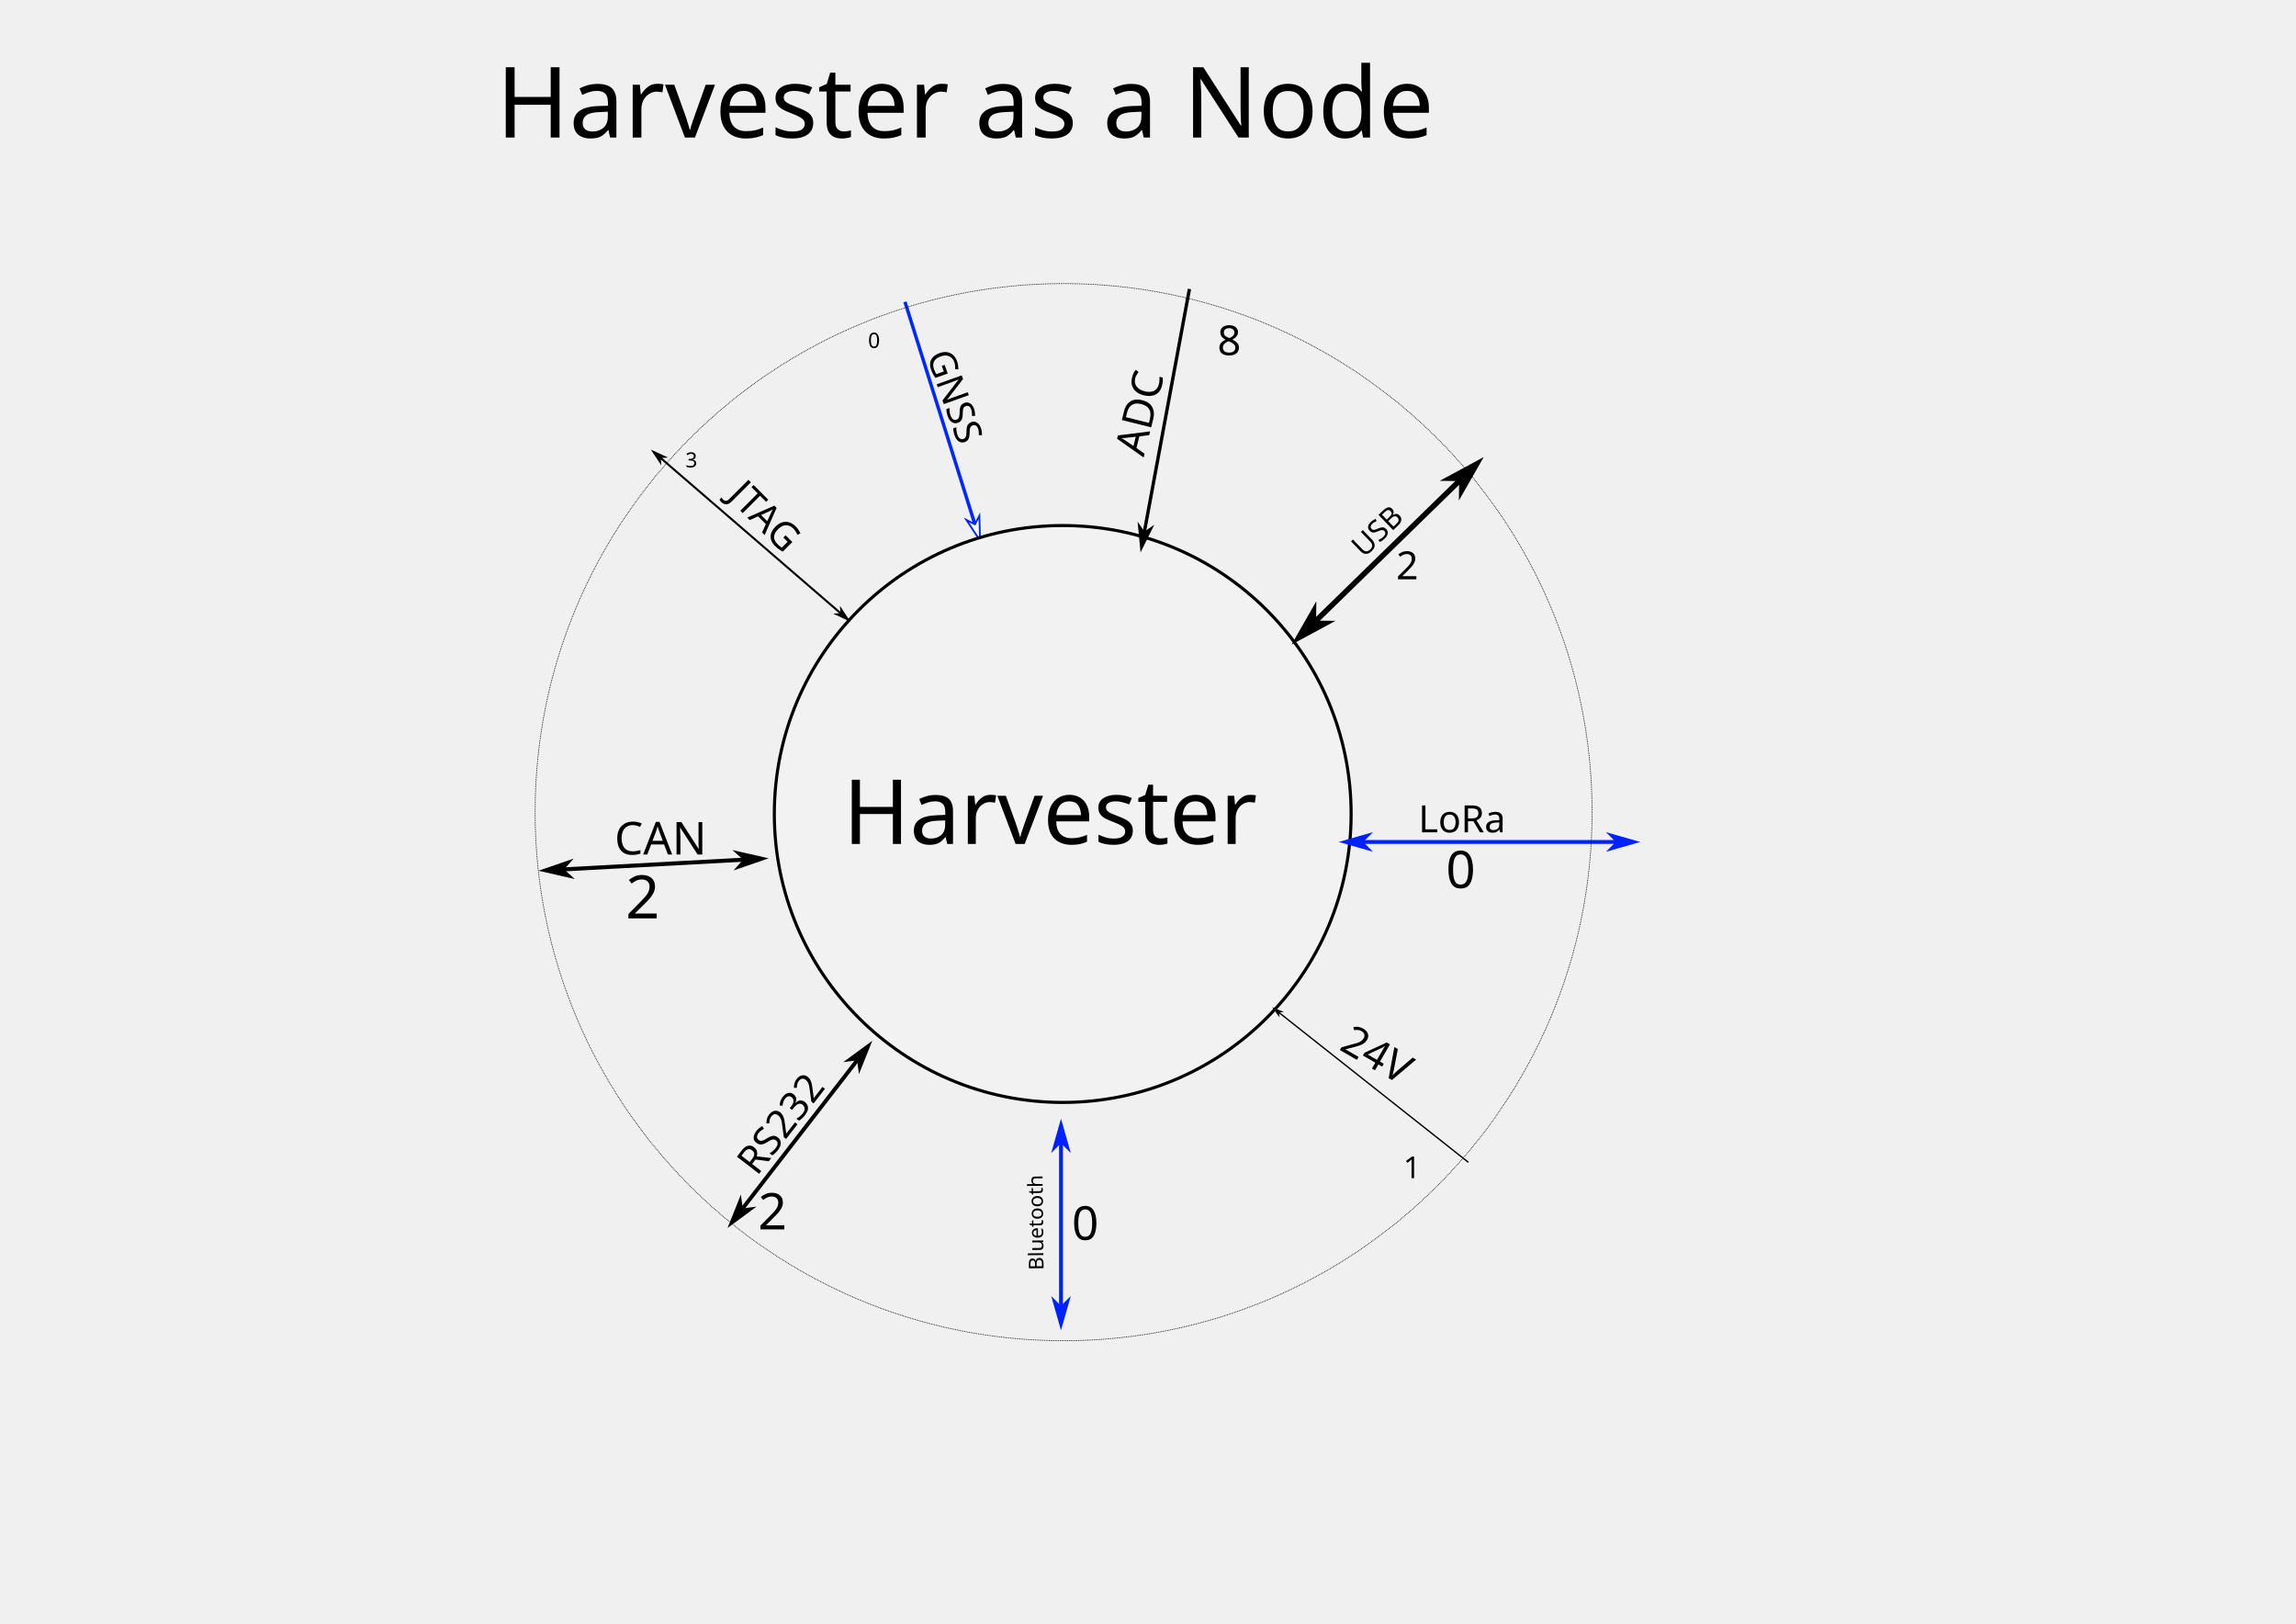
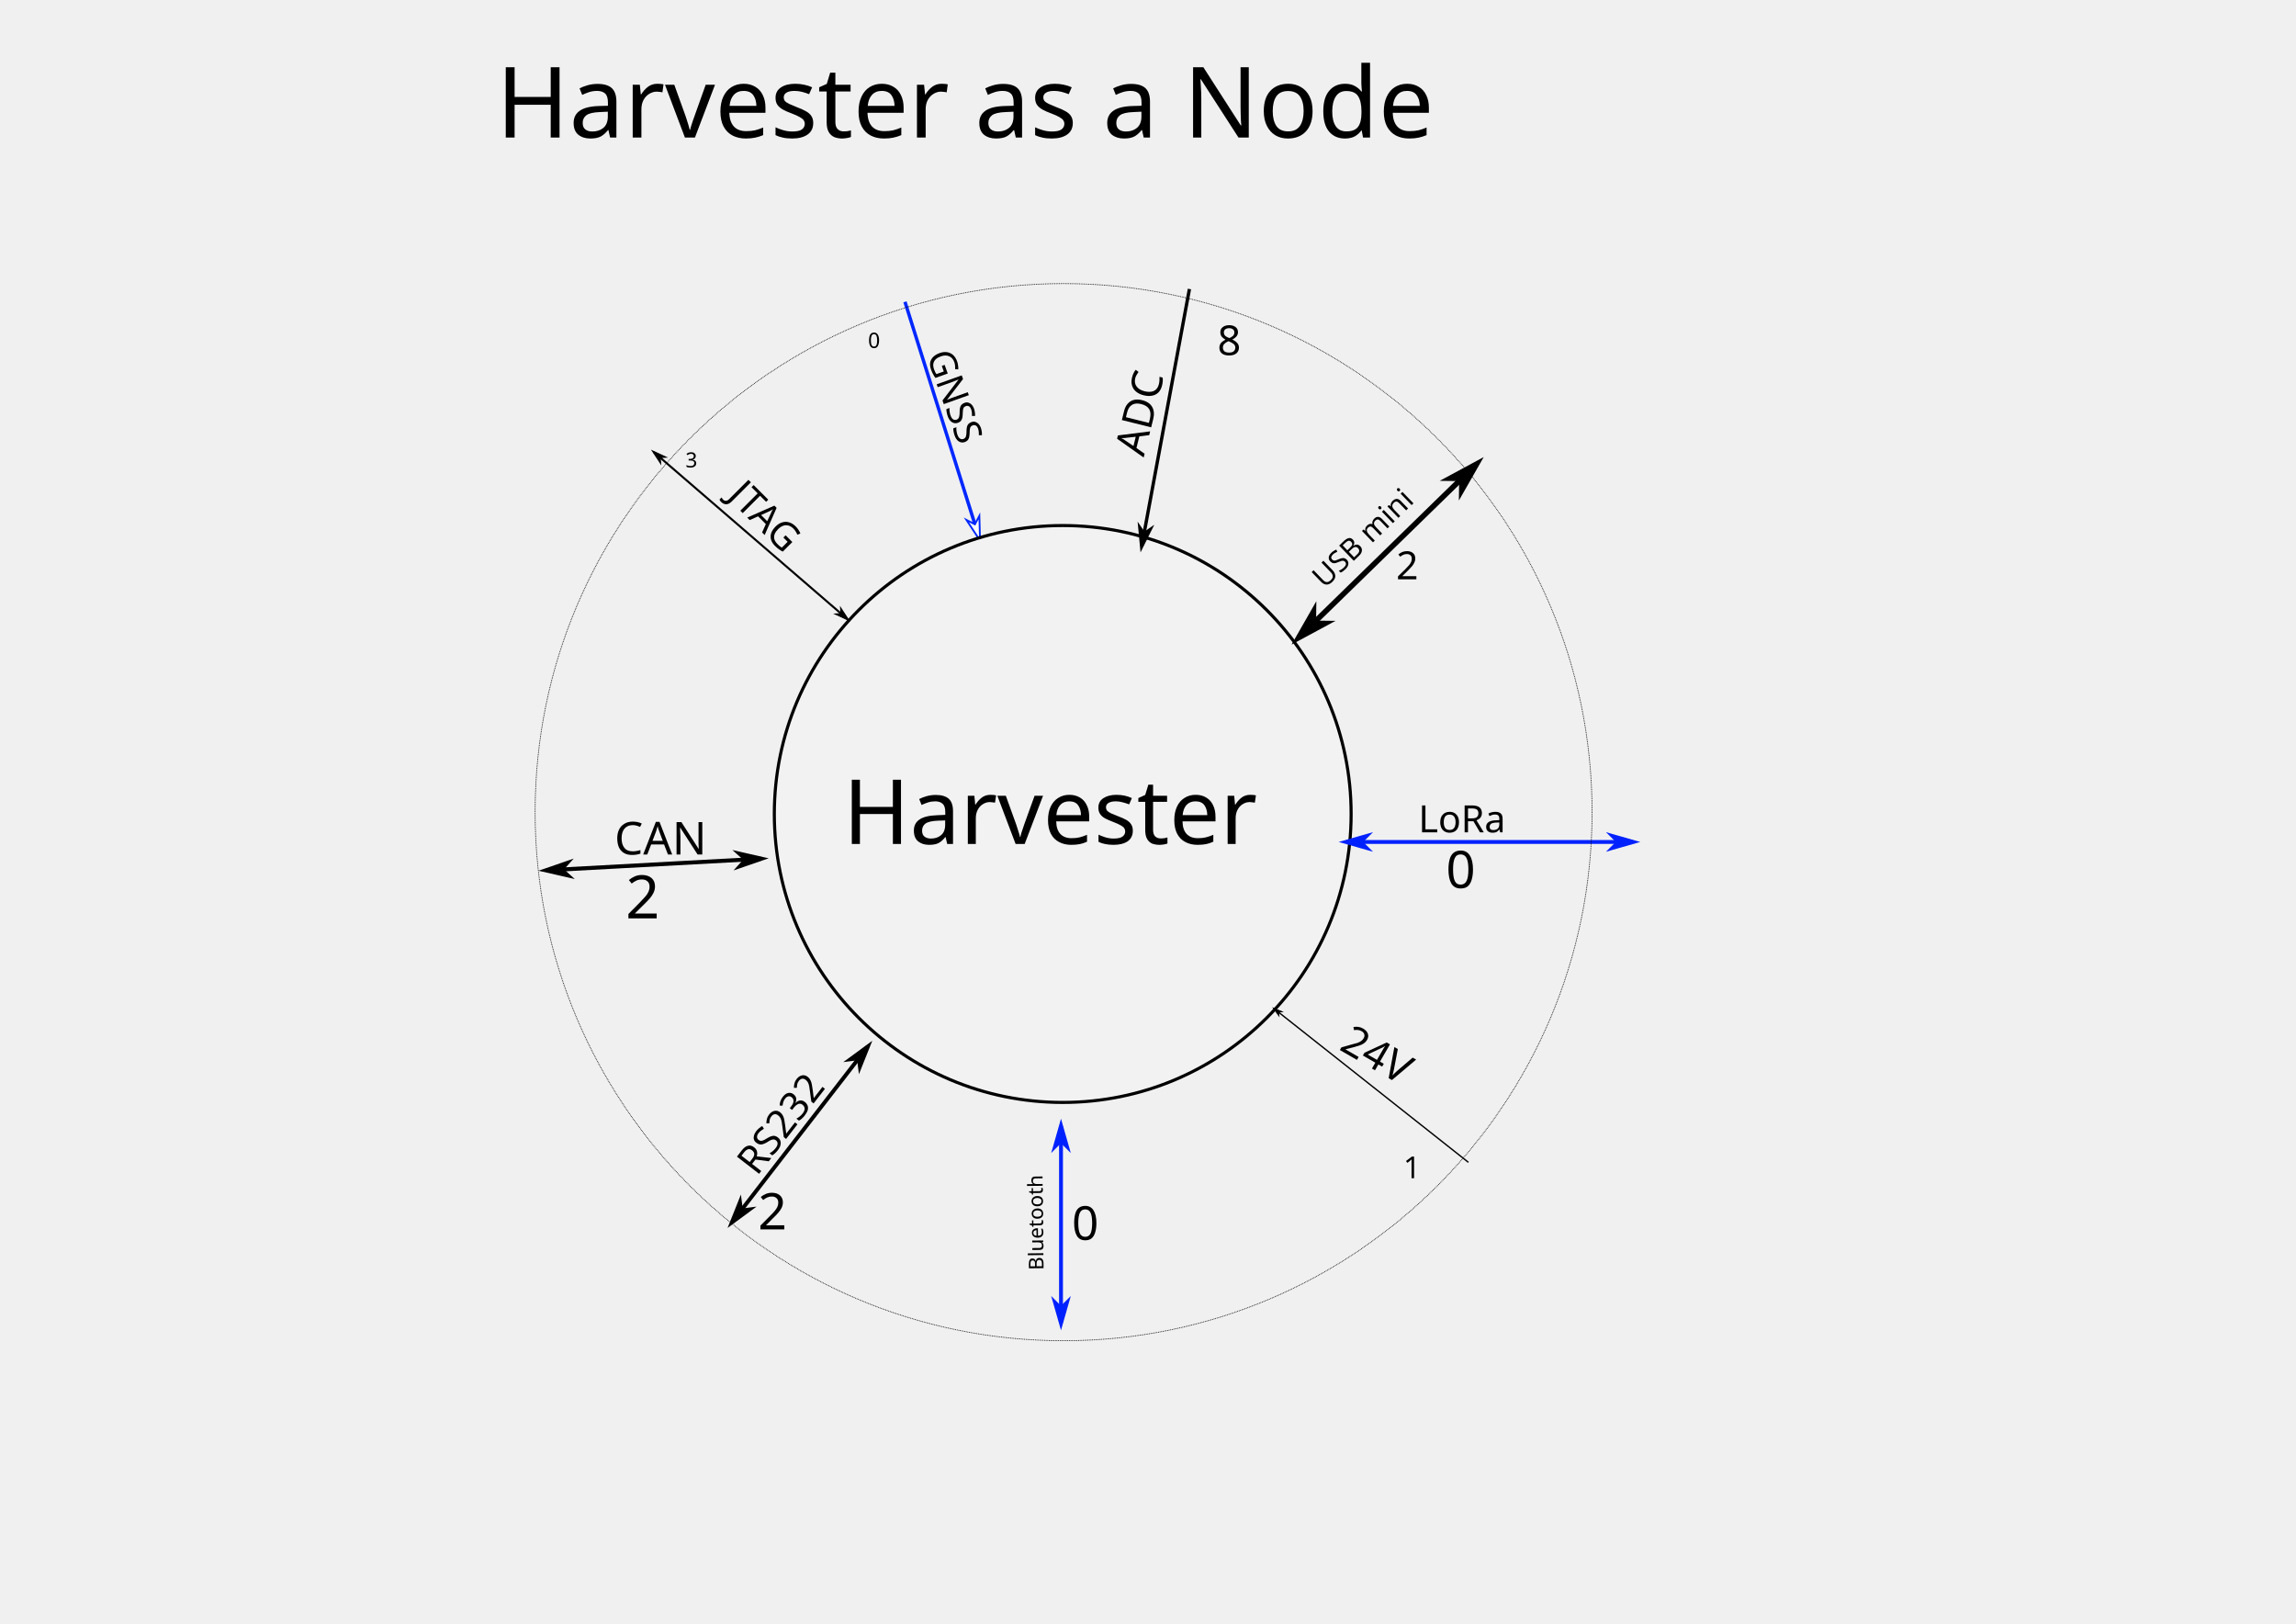
<svg xmlns="http://www.w3.org/2000/svg" width="297mm" height="210mm" viewBox="0 0 297 210" version="1.1" id="svg8">
  <defs id="defs2">
    <marker style="overflow:visible;" id="marker5476" refX="0.0" refY="0.0" orient="auto">
      <path transform="scale(0.4) rotate(180) translate(10,0)" style="fill-rule:evenodd;stroke:#000000;stroke-width:1pt;stroke-opacity:1;fill:#000000;fill-opacity:1" d="M 0.0,0.0 L 5.0,-5.0 L -12.5,0.0 L 5.0,5.0 L 0.0,0.0 z " id="path5474" />
    </marker>
    <marker style="overflow:visible;" id="marker5466" refX="0.0" refY="0.0" orient="auto">
      <path transform="scale(0.4) rotate(180) translate(10,0)" style="fill-rule:evenodd;stroke:#000000;stroke-width:1pt;stroke-opacity:1;fill:#000000;fill-opacity:1" d="M 0.0,0.0 L 5.0,-5.0 L -12.5,0.0 L 5.0,5.0 L 0.0,0.0 z " id="path5464" />
    </marker>
    <marker style="overflow:visible" id="marker5108" refX="0" refY="0" orient="auto">
      <path transform="matrix(0.4,0,0,0.4,4,0)" style="fill:#000000;fill-opacity:1;fill-rule:evenodd;stroke:#000000;stroke-width:1pt;stroke-opacity:1" d="M 0,0 5,-5 -12.5,0 5,5 Z" id="path5106" />
    </marker>
    <marker style="overflow:visible;" id="marker4768" refX="0.0" refY="0.0" orient="auto">
      <path transform="scale(0.4) rotate(180) translate(10,0)" style="fill-rule:evenodd;stroke:#000000;stroke-width:1pt;stroke-opacity:1;fill:#000000;fill-opacity:1" d="M 0.0,0.0 L 5.0,-5.0 L -12.5,0.0 L 5.0,5.0 L 0.0,0.0 z " id="path4766" />
    </marker>
    <marker style="overflow:visible;" id="marker4434" refX="0.0" refY="0.0" orient="auto">
      <path transform="scale(0.4) rotate(180) translate(10,0)" style="fill-rule:evenodd;stroke:#0027ff;stroke-width:1pt;stroke-opacity:1;fill:#ffffff;fill-opacity:1" d="M 0.0,0.0 L 5.0,-5.0 L -12.5,0.0 L 5.0,5.0 L 0.0,0.0 z " id="path4432" />
    </marker>
    <marker style="overflow:visible" id="marker3704" refX="0" refY="0" orient="auto">
      <path transform="matrix(0.4,0,0,0.4,4,0)" style="fill:#0021ff;fill-opacity:1;fill-rule:evenodd;stroke:#0021ff;stroke-width:1pt;stroke-opacity:1" d="M 0,0 5,-5 -12.5,0 5,5 Z" id="path3702" />
    </marker>
    <marker style="overflow:visible" id="marker3694" refX="0" refY="0" orient="auto">
      <path transform="matrix(0.4,0,0,0.4,4,0)" style="fill:#0021ff;fill-opacity:1;fill-rule:evenodd;stroke:#0021ff;stroke-width:1pt;stroke-opacity:1" d="M 0,0 5,-5 -12.5,0 5,5 Z" id="path3692" />
    </marker>
    <marker style="overflow:visible" id="marker3684" refX="0" refY="0" orient="auto">
      <path transform="matrix(0.4,0,0,0.4,4,0)" style="fill:#000000;fill-opacity:1;fill-rule:evenodd;stroke:#000000;stroke-width:1pt;stroke-opacity:1" d="M 0,0 5,-5 -12.5,0 5,5 Z" id="path3682" />
    </marker>
    <marker style="overflow:visible" id="marker3674" refX="0" refY="0" orient="auto">
      <path transform="matrix(0.4,0,0,0.4,4,0)" style="fill:#000000;fill-opacity:1;fill-rule:evenodd;stroke:#000000;stroke-width:1pt;stroke-opacity:1" d="M 0,0 5,-5 -12.5,0 5,5 Z" id="path3672" />
    </marker>
    <marker style="overflow:visible" id="marker3664" refX="0" refY="0" orient="auto">
      <path transform="matrix(0.4,0,0,0.4,4,0)" style="fill:#000000;fill-opacity:1;fill-rule:evenodd;stroke:#000000;stroke-width:1pt;stroke-opacity:1" d="M 0,0 5,-5 -12.5,0 5,5 Z" id="path3662" />
    </marker>
    <marker style="overflow:visible;" id="marker3042" refX="0.0" refY="0.0" orient="auto">
      <path transform="scale(0.4) rotate(180) translate(10,0)" style="fill-rule:evenodd;stroke:#0021ff;stroke-width:1pt;stroke-opacity:1;fill:#0021ff;fill-opacity:1" d="M 0.0,0.0 L 5.0,-5.0 L -12.5,0.0 L 5.0,5.0 L 0.0,0.0 z " id="path3040" />
    </marker>
    <marker style="overflow:visible;" id="marker3032" refX="0.0" refY="0.0" orient="auto">
      <path transform="scale(0.4) rotate(180) translate(10,0)" style="fill-rule:evenodd;stroke:#0021ff;stroke-width:1pt;stroke-opacity:1;fill:#0021ff;fill-opacity:1" d="M 0.0,0.0 L 5.0,-5.0 L -12.5,0.0 L 5.0,5.0 L 0.0,0.0 z " id="path3030" />
    </marker>
    <marker style="overflow:visible;" id="marker3022" refX="0.0" refY="0.0" orient="auto">
      <path transform="scale(0.4) rotate(180) translate(10,0)" style="fill-rule:evenodd;stroke:#000000;stroke-width:1pt;stroke-opacity:1;fill:#000000;fill-opacity:1" d="M 0.0,0.0 L 5.0,-5.0 L -12.5,0.0 L 5.0,5.0 L 0.0,0.0 z " id="path3020" />
    </marker>
    <marker style="overflow:visible;" id="marker3012" refX="0.0" refY="0.0" orient="auto">
      <path transform="scale(0.4) rotate(180) translate(10,0)" style="fill-rule:evenodd;stroke:#000000;stroke-width:1pt;stroke-opacity:1;fill:#000000;fill-opacity:1" d="M 0.0,0.0 L 5.0,-5.0 L -12.5,0.0 L 5.0,5.0 L 0.0,0.0 z " id="path3010" />
    </marker>
    <marker style="overflow:visible;" id="marker3002" refX="0.0" refY="0.0" orient="auto">
      <path transform="scale(0.4) rotate(180) translate(10,0)" style="fill-rule:evenodd;stroke:#000000;stroke-width:1pt;stroke-opacity:1;fill:#000000;fill-opacity:1" d="M 0.0,0.0 L 5.0,-5.0 L -12.5,0.0 L 5.0,5.0 L 0.0,0.0 z " id="path3000" />
    </marker>
    <marker style="overflow:visible;" id="marker2686" refX="0.0" refY="0.0" orient="auto">
      <path transform="scale(0.4) rotate(180) translate(10,0)" style="fill-rule:evenodd;stroke:#000000;stroke-width:1pt;stroke-opacity:1;fill:#000000;fill-opacity:1" d="M 0.0,0.0 L 5.0,-5.0 L -12.5,0.0 L 5.0,5.0 L 0.0,0.0 z " id="path2684" />
    </marker>
    <marker style="overflow:visible;" id="marker2658" refX="0.0" refY="0.0" orient="auto">
      <path transform="scale(0.4) rotate(180) translate(10,0)" style="fill-rule:evenodd;stroke:#000000;stroke-width:1pt;stroke-opacity:1;fill:#000000;fill-opacity:1" d="M 0.0,0.0 L 5.0,-5.0 L -12.5,0.0 L 5.0,5.0 L 0.0,0.0 z " id="path2656" />
    </marker>
    <marker style="overflow:visible;" id="marker2540" refX="0.0" refY="0.0" orient="auto">
      <path transform="scale(0.4) rotate(180) translate(10,0)" style="fill-rule:evenodd;stroke:#ff3900;stroke-width:1pt;stroke-opacity:1;fill:#ff3900;fill-opacity:1" d="M 0.0,0.0 L 5.0,-5.0 L -12.5,0.0 L 5.0,5.0 L 0.0,0.0 z " id="path2538" />
    </marker>
    <marker style="overflow:visible;" id="marker2530" refX="0.0" refY="0.0" orient="auto">
      <path transform="scale(0.4) rotate(180) translate(10,0)" style="fill-rule:evenodd;stroke:#ff0000;stroke-width:1pt;stroke-opacity:1;fill:#ff0000;fill-opacity:1" d="M 0.0,0.0 L 5.0,-5.0 L -12.5,0.0 L 5.0,5.0 L 0.0,0.0 z " id="path2528" />
    </marker>
    <marker style="overflow:visible;" id="marker2382" refX="0.0" refY="0.0" orient="auto">
      <path transform="scale(0.4) rotate(180) translate(10,0)" style="fill-rule:evenodd;stroke:#000000;stroke-width:1pt;stroke-opacity:1;fill:#000000;fill-opacity:1" d="M 0.0,0.0 L 5.0,-5.0 L -12.5,0.0 L 5.0,5.0 L 0.0,0.0 z " id="path2380" />
    </marker>
    <marker style="overflow:visible" id="marker2270" refX="0" refY="0" orient="auto">
      <path transform="matrix(0.4,0,0,0.4,4,0)" style="fill:#000000;fill-opacity:1;fill-rule:evenodd;stroke:#000000;stroke-width:1pt;stroke-opacity:1" d="M 0,0 5,-5 -12.5,0 5,5 Z" id="path2268" />
    </marker>
    <marker style="overflow:visible;" id="marker2159" refX="0.0" refY="0.0" orient="auto">
      <path transform="scale(0.4) rotate(180) translate(10,0)" style="fill-rule:evenodd;stroke:#1500ff;stroke-width:1pt;stroke-opacity:1;fill:#1500ff;fill-opacity:1" d="M 0.0,0.0 L 5.0,-5.0 L -12.5,0.0 L 5.0,5.0 L 0.0,0.0 z " id="path2157" />
    </marker>
    <marker style="overflow:visible" id="marker2149" refX="0" refY="0" orient="auto">
      <path transform="matrix(0.4,0,0,0.4,4,0)" style="fill:#1500ff;fill-opacity:1;fill-rule:evenodd;stroke:#1500ff;stroke-width:1pt;stroke-opacity:1" d="M 0,0 5,-5 -12.5,0 5,5 Z" id="path2147" />
    </marker>
    <marker style="overflow:visible" id="marker2615" refX="0" refY="0" orient="auto">
      <path transform="matrix(0.4,0,0,0.4,4,0)" style="fill:#000000;fill-opacity:1;fill-rule:evenodd;stroke:#000000;stroke-width:1pt;stroke-opacity:1" d="M 0,0 5,-5 -12.5,0 5,5 Z" id="path2613" />
    </marker>
    <marker style="overflow:visible;" id="marker6456" refX="0.0" refY="0.0" orient="auto">
      <path transform="scale(0.4) rotate(180) translate(10,0)" style="fill-rule:evenodd;stroke:#ff0000;stroke-width:1pt;stroke-opacity:1;fill:#ff0000;fill-opacity:1" d="M 0.0,0.0 L 5.0,-5.0 L -12.5,0.0 L 5.0,5.0 L 0.0,0.0 z " id="path6454" />
    </marker>
    <marker style="overflow:visible;" id="marker6446" refX="0.0" refY="0.0" orient="auto">
      <path transform="scale(0.4) rotate(180) translate(10,0)" style="fill-rule:evenodd;stroke:#ff0000;stroke-width:1pt;stroke-opacity:1;fill:#ff0000;fill-opacity:1" d="M 0.0,0.0 L 5.0,-5.0 L -12.5,0.0 L 5.0,5.0 L 0.0,0.0 z " id="path6444" />
    </marker>
    <marker style="overflow:visible;" id="marker3507" refX="0.0" refY="0.0" orient="auto">
      <path transform="scale(0.4) rotate(180) translate(10,0)" style="fill-rule:evenodd;stroke:#950012;stroke-width:1pt;stroke-opacity:1;fill:#950012;fill-opacity:1" d="M 0.0,0.0 L 5.0,-5.0 L -12.5,0.0 L 5.0,5.0 L 0.0,0.0 z " id="path3505" />
    </marker>
    <marker style="overflow:visible;" id="marker3497" refX="0.0" refY="0.0" orient="auto">
      <path transform="scale(0.4) rotate(180) translate(10,0)" style="fill-rule:evenodd;stroke:#00ebff;stroke-width:1pt;stroke-opacity:1;fill:#00ebff;fill-opacity:1" d="M 0.0,0.0 L 5.0,-5.0 L -12.5,0.0 L 5.0,5.0 L 0.0,0.0 z " id="path3495" />
    </marker>
    <marker style="overflow:visible;" id="marker3487" refX="0.0" refY="0.0" orient="auto">
      <path transform="scale(0.4) rotate(180) translate(10,0)" style="fill-rule:evenodd;stroke:#950012;stroke-width:1pt;stroke-opacity:1;fill:#950012;fill-opacity:1" d="M 0.0,0.0 L 5.0,-5.0 L -12.5,0.0 L 5.0,5.0 L 0.0,0.0 z " id="path3485" />
    </marker>
    <marker style="overflow:visible;" id="marker2426" refX="0.0" refY="0.0" orient="auto">
      <path transform="scale(0.4) rotate(180) translate(10,0)" style="fill-rule:evenodd;stroke:#ffd000;stroke-width:1pt;stroke-opacity:1;fill:#ffd000;fill-opacity:1" d="M 0.0,0.0 L 5.0,-5.0 L -12.5,0.0 L 5.0,5.0 L 0.0,0.0 z " id="path2424" />
    </marker>
    <marker style="overflow:visible;" id="marker2416" refX="0.0" refY="0.0" orient="auto">
      <path transform="scale(0.4) rotate(180) translate(10,0)" style="fill-rule:evenodd;stroke:#ffd000;stroke-width:1pt;stroke-opacity:1;fill:#ffd000;fill-opacity:1" d="M 0.0,0.0 L 5.0,-5.0 L -12.5,0.0 L 5.0,5.0 L 0.0,0.0 z " id="path2414" />
    </marker>
    <marker style="overflow:visible;" id="marker14834" refX="0.0" refY="0.0" orient="auto">
      <path transform="scale(0.4) rotate(180) translate(10,0)" style="fill-rule:evenodd;stroke:#00ff26;stroke-width:1pt;stroke-opacity:1;fill:#00ff26;fill-opacity:1" d="M 0.0,0.0 L 5.0,-5.0 L -12.5,0.0 L 5.0,5.0 L 0.0,0.0 z " id="path14832" />
    </marker>
    <marker style="overflow:visible" id="marker13401" refX="0" refY="0" orient="auto">
      <path transform="matrix(0.4,0,0,0.4,4,0)" style="fill:#000000;fill-opacity:1;fill-rule:evenodd;stroke:#000000;stroke-width:1pt;stroke-opacity:1" d="M 0,0 5,-5 -12.5,0 5,5 Z" id="path13399" />
    </marker>
    <marker style="overflow:visible;" id="marker12431" refX="0.0" refY="0.0" orient="auto">
      <path transform="scale(0.4) rotate(180) translate(10,0)" style="fill-rule:evenodd;stroke:#ff0000;stroke-width:1pt;stroke-opacity:1;fill:#ff0000;fill-opacity:1" d="M 0.0,0.0 L 5.0,-5.0 L -12.5,0.0 L 5.0,5.0 L 0.0,0.0 z " id="path12429" />
    </marker>
    <marker style="overflow:visible;" id="marker9273" refX="0.0" refY="0.0" orient="auto">
      <path transform="scale(0.4) rotate(180) translate(10,0)" style="fill-rule:evenodd;stroke:#00ff26;stroke-width:1pt;stroke-opacity:1;fill:#00ff26;fill-opacity:1" d="M 0.0,0.0 L 5.0,-5.0 L -12.5,0.0 L 5.0,5.0 L 0.0,0.0 z " id="path9271" />
    </marker>
    <marker style="overflow:visible;" id="marker6712" refX="0.0" refY="0.0" orient="auto">
      <path transform="scale(0.4) rotate(180) translate(10,0)" style="fill-rule:evenodd;stroke:#ff00dd;stroke-width:1pt;stroke-opacity:1;fill:#ff00dd;fill-opacity:1" d="M 0.0,0.0 L 5.0,-5.0 L -12.5,0.0 L 5.0,5.0 L 0.0,0.0 z " id="path6710" />
    </marker>
    <marker style="overflow:visible;" id="marker4342" refX="0.0" refY="0.0" orient="auto">
      <path transform="scale(0.4) rotate(180) translate(10,0)" style="fill-rule:evenodd;stroke:#00ff16;stroke-width:1pt;stroke-opacity:1;fill:#00ff16;fill-opacity:1" d="M 0.0,0.0 L 5.0,-5.0 L -12.5,0.0 L 5.0,5.0 L 0.0,0.0 z " id="path4340" />
    </marker>
    <marker style="overflow:visible;" id="marker3149" refX="0.0" refY="0.0" orient="auto">
      <path transform="scale(0.4) rotate(180) translate(10,0)" style="fill-rule:evenodd;stroke:#000000;stroke-width:1pt;stroke-opacity:1;fill:#000000;fill-opacity:1" d="M 0.0,0.0 L 5.0,-5.0 L -12.5,0.0 L 5.0,5.0 L 0.0,0.0 z " id="path3147" />
    </marker>
    <marker style="overflow:visible;" id="marker2613" refX="0.0" refY="0.0" orient="auto">
      <path transform="scale(0.4) rotate(180) translate(10,0)" style="fill-rule:evenodd;stroke:#000000;stroke-width:1pt;stroke-opacity:1;fill:#000000;fill-opacity:1" d="M 0.0,0.0 L 5.0,-5.0 L -12.5,0.0 L 5.0,5.0 L 0.0,0.0 z " id="path2611" />
    </marker>
    <marker style="overflow:visible;" id="marker2363" refX="0.0" refY="0.0" orient="auto">
      <path transform="scale(0.4) rotate(180) translate(10,0)" style="fill-rule:evenodd;stroke:#000000;stroke-width:1pt;stroke-opacity:1;fill:#000000;fill-opacity:1" d="M 0.0,0.0 L 5.0,-5.0 L -12.5,0.0 L 5.0,5.0 L 0.0,0.0 z " id="path2361" />
    </marker>
    <marker style="overflow:visible;" id="marker3532" refX="0.0" refY="0.0" orient="auto">
      <path transform="scale(0.4) rotate(180) translate(10,0)" style="fill-rule:evenodd;stroke:#000000;stroke-width:1pt;stroke-opacity:1;fill:#000000;fill-opacity:1" d="M 0.0,0.0 L 5.0,-5.0 L -12.5,0.0 L 5.0,5.0 L 0.0,0.0 z " id="path3530" />
    </marker>
    <marker style="overflow:visible;" id="marker3522" refX="0.0" refY="0.0" orient="auto">
      <path transform="scale(0.4) rotate(180) translate(10,0)" style="fill-rule:evenodd;stroke:#000000;stroke-width:1pt;stroke-opacity:1;fill:#000000;fill-opacity:1" d="M 0.0,0.0 L 5.0,-5.0 L -12.5,0.0 L 5.0,5.0 L 0.0,0.0 z " id="path3520" />
    </marker>
    <marker style="overflow:visible" id="marker3028" refX="0.0" refY="0.0" orient="auto">
      <path transform="scale(0.4) translate(10,0)" style="fill-rule:evenodd;stroke:#000000;stroke-width:1pt;stroke-opacity:1;fill:#000000;fill-opacity:1" d="M 0.0,0.0 L 5.0,-5.0 L -12.5,0.0 L 5.0,5.0 L 0.0,0.0 z " id="path3026" />
    </marker>
    <marker style="overflow:visible;" id="marker1974" refX="0.0" refY="0.0" orient="auto">
      <path transform="scale(0.4) rotate(180) translate(10,0)" style="fill-rule:evenodd;stroke:#ff0000;stroke-width:1pt;stroke-opacity:1;fill:#ff0000;fill-opacity:1" d="M 0.0,0.0 L 5.0,-5.0 L -12.5,0.0 L 5.0,5.0 L 0.0,0.0 z " id="path1972" />
    </marker>
    <marker style="overflow:visible;" id="marker1378" refX="0.0" refY="0.0" orient="auto">
      <path transform="scale(0.4) rotate(180) translate(10,0)" style="fill-rule:evenodd;stroke:#000000;stroke-width:1pt;stroke-opacity:1;fill:#000000;fill-opacity:1" d="M 0.0,0.0 L 5.0,-5.0 L -12.5,0.0 L 5.0,5.0 L 0.0,0.0 z " id="path1376" />
    </marker>
    <marker style="overflow:visible;" id="marker1358" refX="0.0" refY="0.0" orient="auto">
      <path transform="scale(0.4) rotate(180) translate(10,0)" style="fill-rule:evenodd;stroke:#000000;stroke-width:1pt;stroke-opacity:1;fill:#000000;fill-opacity:1" d="M 0.0,0.0 L 5.0,-5.0 L -12.5,0.0 L 5.0,5.0 L 0.0,0.0 z " id="path1356" />
    </marker>
    <marker style="overflow:visible;" id="marker2082" refX="0.0" refY="0.0" orient="auto">
      <path transform="scale(0.4) rotate(180) translate(10,0)" style="fill-rule:evenodd;stroke:#000000;stroke-width:1pt;stroke-opacity:1;fill:#000000;fill-opacity:1" d="M 0.0,0.0 L 5.0,-5.0 L -12.5,0.0 L 5.0,5.0 L 0.0,0.0 z " id="path2080" />
    </marker>
    <marker style="overflow:visible;" id="marker2072" refX="0.0" refY="0.0" orient="auto">
      <path transform="scale(0.4) rotate(180) translate(10,0)" style="fill-rule:evenodd;stroke:#000000;stroke-width:1pt;stroke-opacity:1;fill:#000000;fill-opacity:1" d="M 0.0,0.0 L 5.0,-5.0 L -12.5,0.0 L 5.0,5.0 L 0.0,0.0 z " id="path2070" />
    </marker>
    <marker style="overflow:visible;" id="marker2062" refX="0.0" refY="0.0" orient="auto">
      <path transform="scale(0.4) rotate(180) translate(10,0)" style="fill-rule:evenodd;stroke:#000000;stroke-width:1pt;stroke-opacity:1;fill:#000000;fill-opacity:1" d="M 0.0,0.0 L 5.0,-5.0 L -12.5,0.0 L 5.0,5.0 L 0.0,0.0 z " id="path2060" />
    </marker>
    <marker style="overflow:visible" id="marker1757" refX="0.0" refY="0.0" orient="auto">
      <path transform="scale(0.4) translate(10,0)" style="fill-rule:evenodd;stroke:#1500ff;stroke-width:1pt;stroke-opacity:1;fill:#1500ff;fill-opacity:1" d="M 0.0,0.0 L 5.0,-5.0 L -12.5,0.0 L 5.0,5.0 L 0.0,0.0 z " id="path1755" />
    </marker>
    <marker style="overflow:visible" id="marker2106" refX="0.0" refY="0.0" orient="auto">
      <path transform="scale(0.4) translate(10,0)" style="fill-rule:evenodd;stroke:#000000;stroke-width:1pt;stroke-opacity:1;fill:#000000;fill-opacity:1" d="M 0.0,0.0 L 5.0,-5.0 L -12.5,0.0 L 5.0,5.0 L 0.0,0.0 z " id="path2104" />
    </marker>
    <marker style="overflow:visible;" id="marker1996" refX="0.0" refY="0.0" orient="auto">
      <path transform="scale(0.4) rotate(180) translate(10,0)" style="fill-rule:evenodd;stroke:#000000;stroke-width:1pt;stroke-opacity:1;fill:#000000;fill-opacity:1" d="M 0.0,0.0 L 5.0,-5.0 L -12.5,0.0 L 5.0,5.0 L 0.0,0.0 z " id="path1994" />
    </marker>
    <marker style="overflow:visible;" id="marker1310" refX="0.0" refY="0.0" orient="auto">
      <path transform="scale(0.4) rotate(180) translate(10,0)" style="fill-rule:evenodd;stroke:#000000;stroke-width:1pt;stroke-opacity:1;fill:#000000;fill-opacity:1" d="M 0.0,0.0 L 5.0,-5.0 L -12.5,0.0 L 5.0,5.0 L 0.0,0.0 z " id="path1308" />
    </marker>
    <marker style="overflow:visible;" id="marker1402" refX="0.0" refY="0.0" orient="auto">
      <path transform="scale(0.8) rotate(180) translate(12.5,0)" style="fill-rule:evenodd;stroke:#000000;stroke-width:1pt;stroke-opacity:1;fill:#000000;fill-opacity:1" d="M 0.0,0.0 L 5.0,-5.0 L -12.5,0.0 L 5.0,5.0 L 0.0,0.0 z " id="path1400" />
    </marker>
    <marker style="overflow:visible" id="marker1266" refX="0.0" refY="0.0" orient="auto">
      <path transform="scale(0.8) translate(12.5,0)" style="fill-rule:evenodd;stroke:#000000;stroke-width:1pt;stroke-opacity:1;fill:#000000;fill-opacity:1" d="M 0.0,0.0 L 5.0,-5.0 L -12.5,0.0 L 5.0,5.0 L 0.0,0.0 z " id="path1264" />
    </marker>
    <marker style="overflow:visible;" id="marker1178" refX="0.0" refY="0.0" orient="auto">
      <path transform="scale(0.8) rotate(180) translate(12.5,0)" style="fill-rule:evenodd;stroke:#000000;stroke-width:1pt;stroke-opacity:1;fill:#000000;fill-opacity:1" d="M 0.0,0.0 L 5.0,-5.0 L -12.5,0.0 L 5.0,5.0 L 0.0,0.0 z " id="path1176" />
    </marker>
    <marker style="overflow:visible" id="marker1378-0" refX="0" refY="0" orient="auto">
      <path transform="matrix(-0.4,0,0,-0.4,-4,0)" style="fill:#000000;fill-opacity:1;fill-rule:evenodd;stroke:#000000;stroke-width:1pt;stroke-opacity:1" d="M 0,0 5,-5 -12.5,0 5,5 Z" id="path1376-2" />
    </marker>
  </defs>
  <g id="layer10" style="display:inline" />
  <g id="layer3" />
  <g id="layer1" />
  <g id="layer7" style="display:inline" />
  <g id="layer5" style="display:inline">
    <text xml:space="preserve" style="font-style:normal;font-weight:normal;font-size:12.729px;line-height:1.25;font-family:sans-serif;fill:#000000;fill-opacity:1;stroke:none;stroke-width:0.318" x="64.192" y="17.79" id="text3492">
      <tspan id="tspan3490" x="64.192" y="17.79" style="stroke-width:0.318">Harvester as a Node</tspan>
    </text>
    <path style="fill:none;stroke:#0027ff;stroke-width:0.439px;stroke-linecap:butt;stroke-linejoin:miter;stroke-opacity:1;marker-end:url(#marker4434)" d="m 117.061,39.035 9.577,30.456" id="path2204" />
    <text xml:space="preserve" style="font-style:normal;font-weight:normal;font-size:4.815px;line-height:1.25;font-family:sans-serif;fill:#000000;fill-opacity:1;stroke:none;stroke-width:0.12" x="83.602" y="-97.379" id="text2208" transform="rotate(70.33775)">
      <tspan id="tspan2206" x="83.602" y="-97.379" style="stroke-width:0.12">GNSS</tspan>
    </text>
    <text xml:space="preserve" style="font-style:normal;font-weight:normal;font-size:7.747px;line-height:1.25;font-family:sans-serif;fill:#000000;fill-opacity:1;stroke:none;stroke-width:0.194" x="80.915" y="118.775" id="text6266">
      <tspan id="tspan6264" x="80.915" y="118.775" style="stroke-width:0.194">2</tspan>
    </text>
    <text xml:space="preserve" style="font-style:normal;font-weight:normal;font-size:6.55px;line-height:1.25;font-family:sans-serif;fill:#000000;fill-opacity:1;stroke:none;stroke-width:0.164" x="98.049" y="159.002" id="text6270">
      <tspan id="tspan6268" x="98.049" y="159.002" style="stroke-width:0.164">2</tspan>
    </text>
    <text xml:space="preserve" style="font-style:normal;font-weight:normal;font-size:6.055px;line-height:1.25;font-family:sans-serif;fill:#000000;fill-opacity:1;stroke:none;stroke-width:0.151" x="138.652" y="160.351" id="text6274">
      <tspan id="tspan6272" x="138.652" y="160.351" style="stroke-width:0.151">0</tspan>
    </text>
    <text xml:space="preserve" style="font-style:normal;font-weight:normal;font-size:3.914px;line-height:1.25;font-family:sans-serif;fill:#000000;fill-opacity:1;stroke:none;stroke-width:0.098" x="181.528" y="152.379" id="text6278">
      <tspan id="tspan6276" x="181.528" y="152.379" style="stroke-width:0.098">1</tspan>
    </text>
    <text xml:space="preserve" style="font-style:normal;font-weight:normal;font-size:6.685px;line-height:1.25;font-family:sans-serif;fill:#000000;fill-opacity:1;stroke:none;stroke-width:0.167" x="187.041" y="114.85" id="text6282">
      <tspan id="tspan6280" x="187.041" y="114.85" style="stroke-width:0.167">0</tspan>
    </text>
    <text xml:space="preserve" style="font-style:normal;font-weight:normal;font-size:5.026px;line-height:1.25;font-family:sans-serif;fill:#000000;fill-opacity:1;stroke:none;stroke-width:0.126" x="180.607" y="74.923" id="text6286">
      <tspan id="tspan6284" x="180.607" y="74.923" style="stroke-width:0.126">2</tspan>
    </text>
    <text xml:space="preserve" style="font-style:normal;font-weight:normal;font-size:5.345px;line-height:1.25;font-family:sans-serif;fill:#000000;fill-opacity:1;stroke:none;stroke-width:0.134" x="157.468" y="45.927" id="text6290">
      <tspan id="tspan6288" x="157.468" y="45.927" style="stroke-width:0.134">8</tspan>
    </text>
    <text xml:space="preserve" style="font-style:normal;font-weight:normal;font-size:2.74px;line-height:1.25;font-family:sans-serif;fill:#000000;fill-opacity:1;stroke:none;stroke-width:0.069" x="112.279" y="44.995" id="text6294">
      <tspan id="tspan6292" x="112.279" y="44.995" style="stroke-width:0.069">0</tspan>
    </text>
  </g>
  <g id="layer6" />
  <g id="layer4" />
  <g id="layer8" />
  <g id="layer2">
    <text xml:space="preserve" style="font-style:normal;font-weight:normal;font-size:1.411px;line-height:1.25;font-family:sans-serif;fill:#000000;fill-opacity:1;stroke:none;stroke-width:0.265" x="30.692" y="73.124" id="text6799">
      <tspan id="tspan6797" style="font-size:1.411px;stroke-width:0.265" x="30.692" y="73.124" />
    </text>
    <circle style="opacity:0.998;fill:#f2f2f2;stroke:#000000;stroke-width:0.4;stroke-opacity:1" id="path2148" cx="137.469" cy="105.276" r="37.306" />
    <path style="fill:none;stroke:#000000;stroke-width:0.521;stroke-linecap:butt;stroke-linejoin:miter;stroke-miterlimit:4;stroke-dasharray:none;stroke-opacity:1;marker-start:url(#marker3674);marker-end:url(#marker3012)" d="m 70.684,112.561 27.725,-1.497" id="path2150" />
    <path style="fill:none;stroke:#0021ff;stroke-width:0.5;stroke-linecap:butt;stroke-linejoin:miter;stroke-opacity:1;stroke-miterlimit:4;stroke-dasharray:none;marker-end:url(#marker3042);marker-start:url(#marker3704)" d="m 137.246,145.671 v 25.4" id="path2152" />
    <path style="fill:none;stroke:#0021ff;stroke-width:0.5;stroke-linecap:butt;stroke-linejoin:miter;stroke-opacity:1;stroke-miterlimit:4;stroke-dasharray:none;marker-end:url(#marker3032);marker-start:url(#marker3694)" d="m 174.155,108.894 h 37.042" id="path2154" />
    <path style="fill:none;stroke:#000000;stroke-width:0.432px;stroke-linecap:butt;stroke-linejoin:miter;stroke-opacity:1;marker-end:url(#marker5466)" d="m 153.86,37.379 -6.17,33.23" id="path2158" />
    <text xml:space="preserve" style="font-style:normal;font-weight:normal;font-size:5.466px;line-height:1.25;font-family:sans-serif;fill:#000000;fill-opacity:1;stroke:none;stroke-width:0.137" x="-21.774" y="157.837" id="text2162" transform="rotate(-76.05393)">
      <tspan id="tspan2160" x="-21.774" y="157.837" style="stroke-width:0.137">ADC</tspan>
    </text>
    <text xml:space="preserve" style="font-style:normal;font-weight:normal;font-size:4.879px;line-height:1.25;font-family:sans-serif;fill:#000000;fill-opacity:1;stroke:none;stroke-width:0.122" x="183.482" y="107.652" id="text2166">
      <tspan id="tspan2164" x="183.482" y="107.652" style="stroke-width:0.122">LoRa</tspan>
    </text>
    <text xml:space="preserve" style="font-style:normal;font-weight:normal;font-size:2.656px;line-height:1.25;font-family:sans-serif;fill:#000000;fill-opacity:1;stroke:none;stroke-width:0.066" x="-165.77" y="133.137" id="text2170" transform="rotate(-90.64371)">
      <tspan id="tspan2168" x="-165.77" y="133.137" style="stroke-width:0.066">Bluetooth</tspan>
    </text>
    <text xml:space="preserve" style="font-style:normal;font-weight:normal;font-size:5.877px;line-height:1.25;font-family:sans-serif;fill:#000000;fill-opacity:1;stroke:none;stroke-width:0.147" x="79.486" y="110.512" id="text2174">
      <tspan id="tspan2172" x="79.486" y="110.512" style="stroke-width:0.147">CAN</tspan>
    </text>
    <path style="fill:none;stroke:#000000;stroke-width:0.265;stroke-linecap:butt;stroke-linejoin:miter;stroke-opacity:1;stroke-miterlimit:4;stroke-dasharray:none;marker-end:url(#marker3022);marker-start:url(#marker3684)" d="m 84.594,58.491 25.003,21.564" id="path2176" />
    <text xml:space="preserve" style="font-style:normal;font-weight:normal;font-size:5.002px;line-height:1.25;font-family:sans-serif;fill:#000000;fill-opacity:1;stroke:none;stroke-width:0.331;stroke-miterlimit:4;stroke-dasharray:none" x="111.886" y="-21.014" id="text2180" transform="rotate(45)">
      <tspan id="tspan2178" x="111.886" y="-21.014" style="stroke-width:0.331;stroke-miterlimit:4;stroke-dasharray:none">JTAG</tspan>
    </text>
    <text xml:space="preserve" style="font-style:normal;font-weight:normal;font-size:5.082px;line-height:1.25;font-family:sans-serif;fill:#000000;fill-opacity:1;stroke:none;stroke-width:0.127" x="-60.343" y="170.607" id="text2184" transform="rotate(-52.22418)">
      <tspan id="tspan2182" x="-60.343" y="170.607" style="stroke-width:0.127">RS232</tspan>
    </text>
    <path style="fill:none;stroke:#000000;stroke-width:0.504;stroke-linecap:butt;stroke-linejoin:miter;stroke-miterlimit:4;stroke-dasharray:none;stroke-opacity:1;marker-start:url(#marker3664);marker-end:url(#marker3002)" d="M 112.229,135.392 94.72,158.032" id="path2186" />
-     <text xml:space="preserve" style="font-style:normal;font-weight:normal;font-size:3.833px;line-height:1.25;font-family:sans-serif;fill:#000000;fill-opacity:1;stroke:none;stroke-width:0.096" x="76.894" y="174.43" id="text2190" transform="rotate(-43.94592)">
-       <tspan id="tspan2188" x="76.894" y="174.43" style="stroke-width:0.096">USB</tspan>
+     <text xml:space="preserve" style="font-style:normal;font-weight:normal;font-size:3.833px;line-height:1.25;font-family:sans-serif;fill:#000000;fill-opacity:1;stroke:none;stroke-width:0.096" x="70.473" y="173.753" id="text2190" transform="rotate(-43.94592)">
+       <tspan id="tspan2188" x="70.473" y="173.753" style="stroke-width:0.096">USB mini</tspan>
    </text>
    <path style="fill:none;stroke:#000000;stroke-width:0.7;stroke-linecap:butt;stroke-linejoin:miter;stroke-miterlimit:4;stroke-dasharray:none;stroke-opacity:1;marker-start:url(#marker5108);marker-end:url(#marker4768)" d="M 168.052,82.406 190.939,60.08" id="path2192" />
    <path style="fill:none;stroke:#000000;stroke-width:0.177px;stroke-linecap:butt;stroke-linejoin:miter;stroke-opacity:1;marker-end:url(#marker5476)" d="M 189.944,150.329 164.834,130.477" id="path2194" />
    <text xml:space="preserve" style="font-style:normal;font-weight:normal;font-size:5.399px;line-height:1.25;font-family:sans-serif;fill:#000000;fill-opacity:1;stroke:none;stroke-width:0.135" x="217.735" y="30.949" id="text2198" transform="rotate(30)">
      <tspan id="tspan2196" x="217.735" y="30.949" style="stroke-width:0.135">24V</tspan>
    </text>
    <text xml:space="preserve" style="font-style:normal;font-weight:normal;font-size:11.635px;line-height:1.25;font-family:sans-serif;display:inline;fill:#000000;fill-opacity:1;stroke:none;stroke-width:0.291" x="109.062" y="109.156" id="text2202">
      <tspan id="tspan2200" x="109.062" y="109.156" style="stroke-width:0.291">Harvester</tspan>
    </text>
    <text xml:space="preserve" style="font-style:normal;font-weight:normal;font-size:2.69px;line-height:1.25;font-family:sans-serif;fill:#000000;fill-opacity:1;stroke:none;stroke-width:0.067" x="88.673" y="60.448" id="text6298">
      <tspan id="tspan6296" x="88.673" y="60.448" style="stroke-width:0.067">3</tspan>
    </text>
    <circle style="opacity:0.998;fill:none;stroke:#000000;stroke-width:0.1;stroke-miterlimit:4;stroke-dasharray:0.1,0.1;stroke-dashoffset:0;stroke-opacity:1" id="path2148-8" cx="137.582" cy="105.039" r="68.362" />
  </g>
  <g id="layer9" />
</svg>
